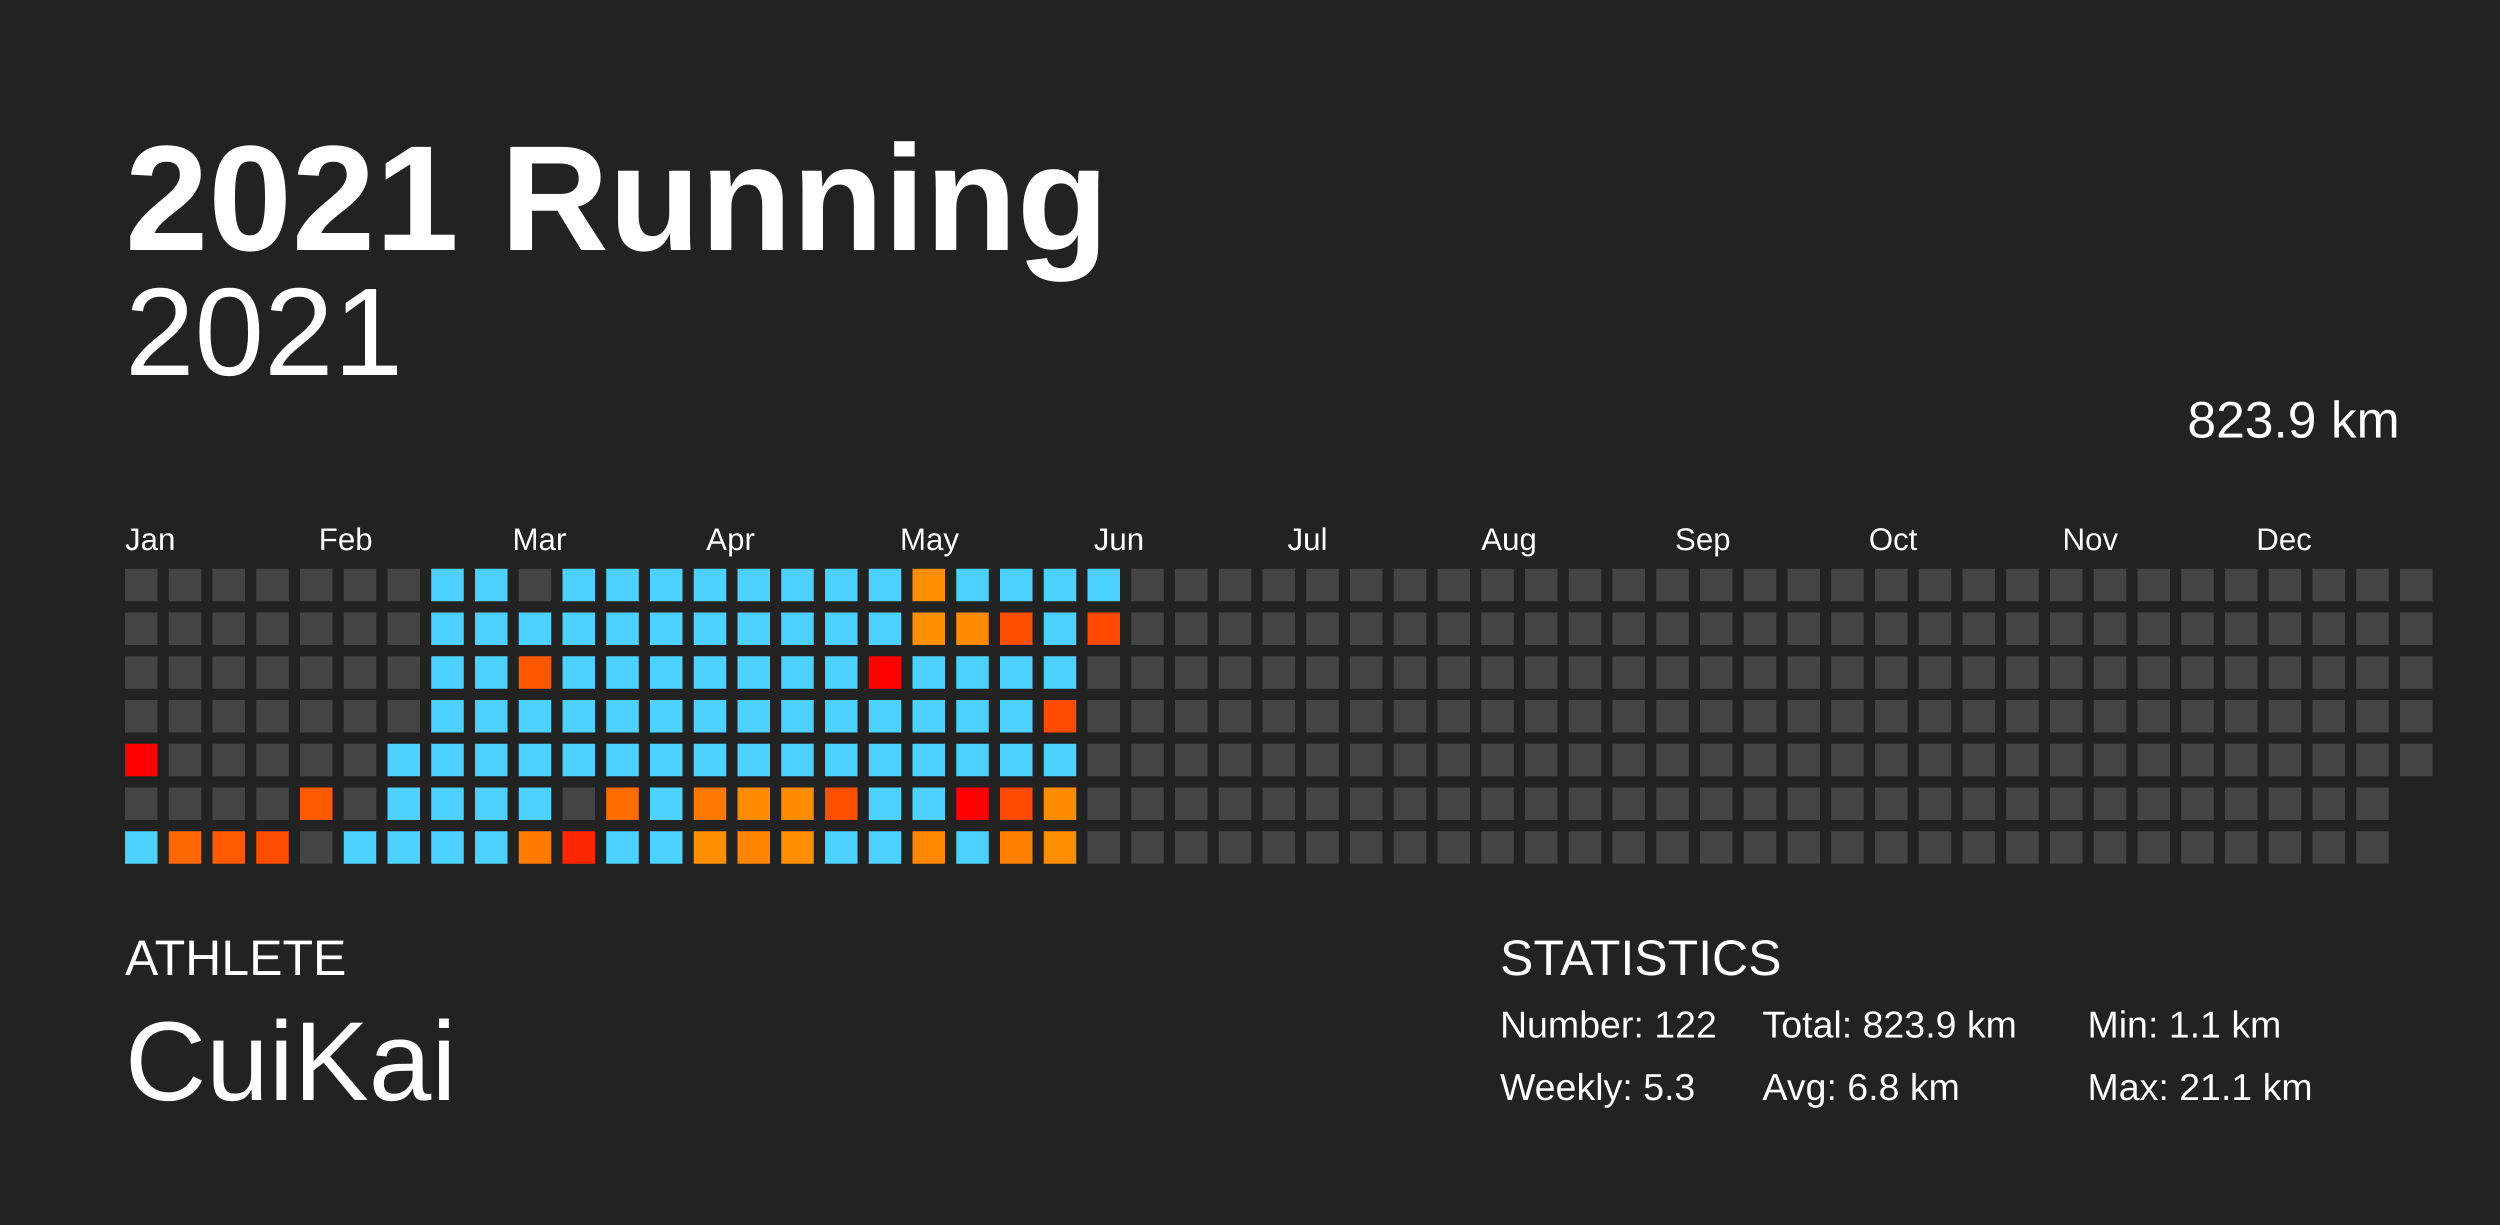
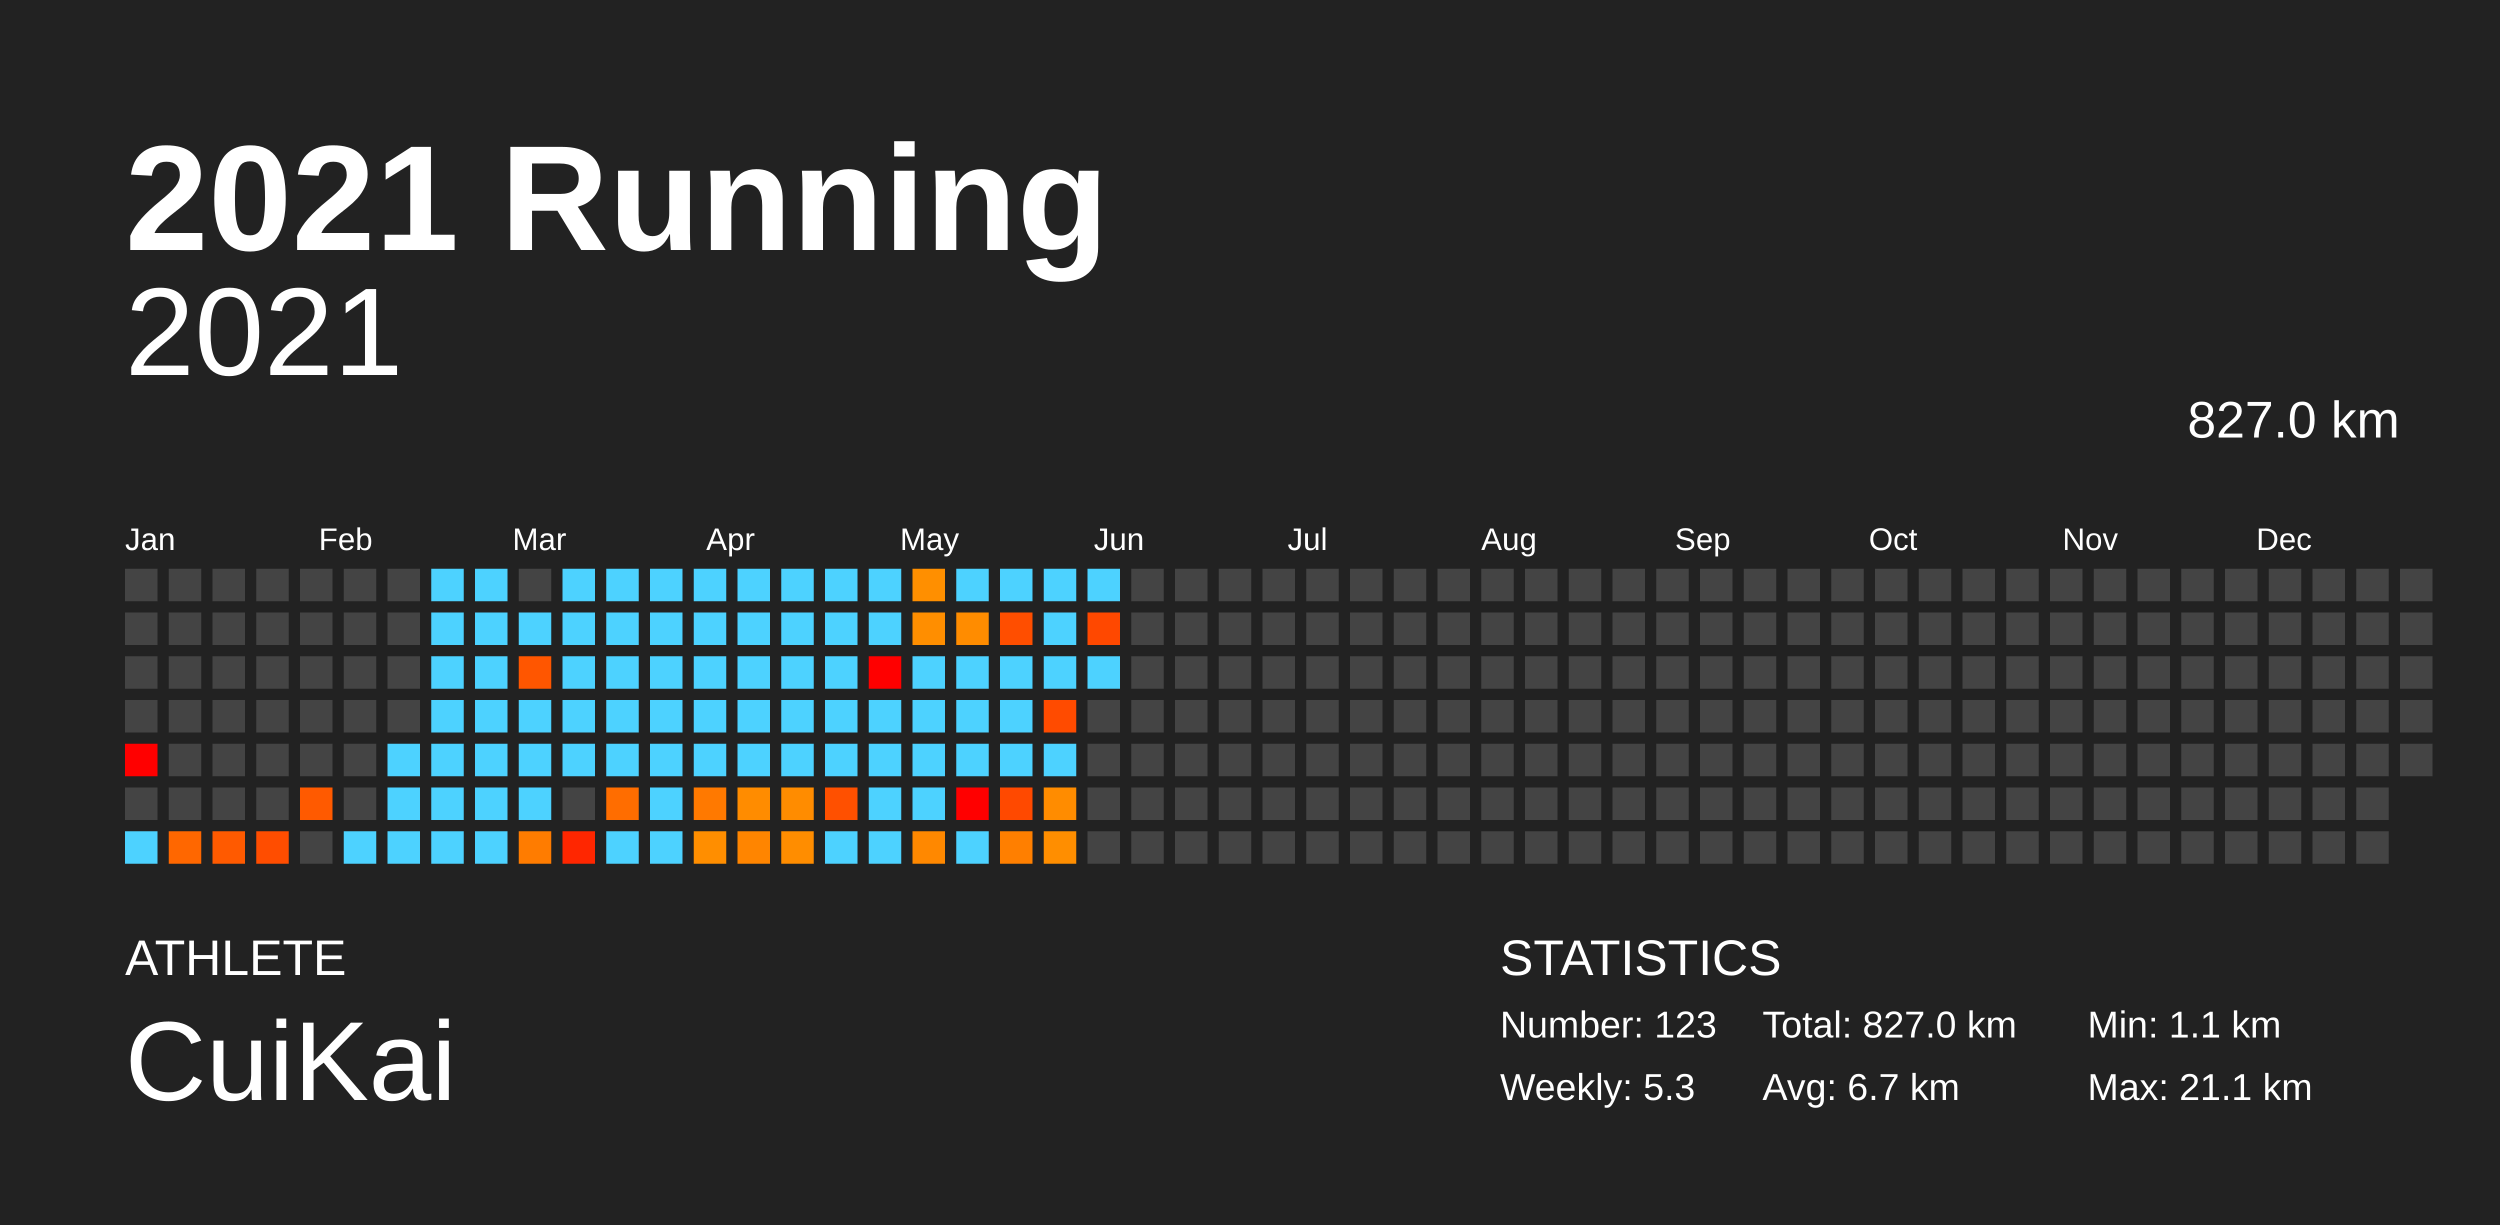
<svg xmlns="http://www.w3.org/2000/svg" baseProfile="full" height="98mm" version="1.1" viewBox="0,0,200,98" width="200mm">
  <defs />
  <rect fill="#222222" height="98" width="200" x="0" y="0" />
  <text fill="#FFFFFF" style="font-size:12px; font-family:Arial; font-weight:bold;" x="10" y="20">2021 Running</text>
  <text fill="#FFFFFF" style="font-size:4px; font-family:Arial" x="10" y="78">ATHLETE</text>
  <text fill="#FFFFFF" style="font-size:9px; font-family:Arial" x="10" y="88">CuiKai</text>
  <text fill="#FFFFFF" style="font-size:4px; font-family:Arial" x="120" y="78">STATISTICS</text>
-   <text fill="#FFFFFF" style="font-size:3px; font-family:Arial" x="120" y="83">Number: 122</text>
+   <text fill="#FFFFFF" style="font-size:3px; font-family:Arial" x="120" y="83">Number: 123</text>
  <text fill="#FFFFFF" style="font-size:3px; font-family:Arial" x="120" y="88">Weekly: 5.3</text>
-   <text fill="#FFFFFF" style="font-size:3px; font-family:Arial" x="141" y="83">Total: 823.9 km</text>
-   <text fill="#FFFFFF" style="font-size:3px; font-family:Arial" x="141" y="88">Avg: 6.8 km</text>
+   <text fill="#FFFFFF" style="font-size:3px; font-family:Arial" x="141" y="83">Total: 827.0 km</text>
+   <text fill="#FFFFFF" style="font-size:3px; font-family:Arial" x="141" y="88">Avg: 6.7 km</text>
  <text fill="#FFFFFF" style="font-size:3px; font-family:Arial" x="167" y="83">Min: 1.1 km</text>
  <text fill="#FFFFFF" style="font-size:3px; font-family:Arial" x="167" y="88">Max: 21.1 km</text>
  <text alignment-baseline="hanging" fill="#FFFFFF" style="font-size:10.0px; font-family:Arial;" x="10" y="30">2021</text>
-   <text alignment-baseline="hanging" fill="#FFFFFF" style="font-size:4.125px; font-family:Arial;" x="175" y="35">823.9 km</text>
+   <text alignment-baseline="hanging" fill="#FFFFFF" style="font-size:4.125px; font-family:Arial;" x="175" y="35">827.0 km</text>
  <text fill="#FFFFFF" style="font-size:2.5px; font-family:Arial" x="10.0" y="44">Jan</text>
  <text fill="#FFFFFF" style="font-size:2.5px; font-family:Arial" x="25.5" y="44">Feb</text>
  <text fill="#FFFFFF" style="font-size:2.5px; font-family:Arial" x="41.0" y="44">Mar</text>
  <text fill="#FFFFFF" style="font-size:2.5px; font-family:Arial" x="56.5" y="44">Apr</text>
  <text fill="#FFFFFF" style="font-size:2.5px; font-family:Arial" x="72.0" y="44">May</text>
  <text fill="#FFFFFF" style="font-size:2.5px; font-family:Arial" x="87.5" y="44">Jun</text>
  <text fill="#FFFFFF" style="font-size:2.5px; font-family:Arial" x="103.0" y="44">Jul</text>
  <text fill="#FFFFFF" style="font-size:2.5px; font-family:Arial" x="118.5" y="44">Aug</text>
  <text fill="#FFFFFF" style="font-size:2.5px; font-family:Arial" x="134.0" y="44">Sep</text>
  <text fill="#FFFFFF" style="font-size:2.5px; font-family:Arial" x="149.5" y="44">Oct</text>
  <text fill="#FFFFFF" style="font-size:2.5px; font-family:Arial" x="165.0" y="44">Nov</text>
  <text fill="#FFFFFF" style="font-size:2.5px; font-family:Arial" x="180.5" y="44">Dec</text>
  <rect fill="#444444" height="2.6" width="2.6" x="10.0" y="45.5" />
  <rect fill="#444444" height="2.6" width="2.6" x="10.0" y="49.0" />
  <rect fill="#444444" height="2.6" width="2.6" x="10.0" y="52.5" />
  <rect fill="#444444" height="2.6" width="2.6" x="10.0" y="56.0" />
  <rect fill="red" height="2.6" width="2.6" x="10.0" y="59.5" />
  <rect fill="#444444" height="2.6" width="2.6" x="10.0" y="63.0" />
  <rect fill="#4dd2ff" height="2.6" width="2.6" x="10.0" y="66.5" />
  <rect fill="#444444" height="2.6" width="2.6" x="13.5" y="45.5" />
  <rect fill="#444444" height="2.6" width="2.6" x="13.5" y="49.0" />
  <rect fill="#444444" height="2.6" width="2.6" x="13.5" y="52.5" />
  <rect fill="#444444" height="2.6" width="2.6" x="13.5" y="56.0" />
  <rect fill="#444444" height="2.6" width="2.6" x="13.5" y="59.5" />
  <rect fill="#444444" height="2.6" width="2.6" x="13.5" y="63.0" />
  <rect fill="#ff6700" height="2.6" width="2.6" x="13.5" y="66.5" />
  <rect fill="#444444" height="2.6" width="2.6" x="17.0" y="45.5" />
  <rect fill="#444444" height="2.6" width="2.6" x="17.0" y="49.0" />
  <rect fill="#444444" height="2.6" width="2.6" x="17.0" y="52.5" />
  <rect fill="#444444" height="2.6" width="2.6" x="17.0" y="56.0" />
  <rect fill="#444444" height="2.6" width="2.6" x="17.0" y="59.5" />
  <rect fill="#444444" height="2.6" width="2.6" x="17.0" y="63.0" />
  <rect fill="#ff5a00" height="2.6" width="2.6" x="17.0" y="66.5" />
  <rect fill="#444444" height="2.6" width="2.6" x="20.5" y="45.5" />
  <rect fill="#444444" height="2.6" width="2.6" x="20.5" y="49.0" />
  <rect fill="#444444" height="2.6" width="2.6" x="20.5" y="52.5" />
  <rect fill="#444444" height="2.6" width="2.6" x="20.5" y="56.0" />
  <rect fill="#444444" height="2.6" width="2.6" x="20.5" y="59.5" />
  <rect fill="#444444" height="2.6" width="2.6" x="20.5" y="63.0" />
  <rect fill="#ff4d00" height="2.6" width="2.6" x="20.5" y="66.5" />
  <rect fill="#444444" height="2.6" width="2.6" x="24.0" y="45.5" />
  <rect fill="#444444" height="2.6" width="2.6" x="24.0" y="49.0" />
  <rect fill="#444444" height="2.6" width="2.6" x="24.0" y="52.5" />
  <rect fill="#444444" height="2.6" width="2.6" x="24.0" y="56.0" />
  <rect fill="#444444" height="2.6" width="2.6" x="24.0" y="59.5" />
  <rect fill="#ff5a00" height="2.6" width="2.6" x="24.0" y="63.0" />
  <rect fill="#444444" height="2.6" width="2.6" x="24.0" y="66.5" />
  <rect fill="#444444" height="2.6" width="2.6" x="27.5" y="45.5" />
  <rect fill="#444444" height="2.6" width="2.6" x="27.5" y="49.0" />
  <rect fill="#444444" height="2.6" width="2.6" x="27.5" y="52.5" />
  <rect fill="#444444" height="2.6" width="2.6" x="27.5" y="56.0" />
  <rect fill="#444444" height="2.6" width="2.6" x="27.5" y="59.5" />
  <rect fill="#444444" height="2.6" width="2.6" x="27.5" y="63.0" />
  <rect fill="#4dd2ff" height="2.6" width="2.6" x="27.5" y="66.5" />
  <rect fill="#444444" height="2.6" width="2.6" x="31.0" y="45.5" />
  <rect fill="#444444" height="2.6" width="2.6" x="31.0" y="49.0" />
  <rect fill="#444444" height="2.6" width="2.6" x="31.0" y="52.5" />
  <rect fill="#444444" height="2.6" width="2.6" x="31.0" y="56.0" />
  <rect fill="#4dd2ff" height="2.6" width="2.6" x="31.0" y="59.5" />
  <rect fill="#4dd2ff" height="2.6" width="2.6" x="31.0" y="63.0" />
  <rect fill="#4dd2ff" height="2.6" width="2.6" x="31.0" y="66.5" />
  <rect fill="#4dd2ff" height="2.6" width="2.6" x="34.5" y="45.5" />
  <rect fill="#4dd2ff" height="2.6" width="2.6" x="34.5" y="49.0" />
  <rect fill="#4dd2ff" height="2.6" width="2.6" x="34.5" y="52.5" />
  <rect fill="#4dd2ff" height="2.6" width="2.6" x="34.5" y="56.0" />
  <rect fill="#4dd2ff" height="2.6" width="2.6" x="34.5" y="59.5" />
  <rect fill="#4dd2ff" height="2.6" width="2.6" x="34.5" y="63.0" />
  <rect fill="#4dd2ff" height="2.6" width="2.6" x="34.5" y="66.5" />
  <rect fill="#4dd2ff" height="2.6" width="2.6" x="38.0" y="45.5" />
  <rect fill="#4dd2ff" height="2.6" width="2.6" x="38.0" y="49.0" />
  <rect fill="#4dd2ff" height="2.6" width="2.6" x="38.0" y="52.5" />
  <rect fill="#4dd2ff" height="2.6" width="2.6" x="38.0" y="56.0" />
  <rect fill="#4dd2ff" height="2.6" width="2.6" x="38.0" y="59.5" />
  <rect fill="#4dd2ff" height="2.6" width="2.6" x="38.0" y="63.0" />
  <rect fill="#4dd2ff" height="2.6" width="2.6" x="38.0" y="66.5" />
  <rect fill="#444444" height="2.6" width="2.6" x="41.5" y="45.5" />
  <rect fill="#4dd2ff" height="2.6" width="2.6" x="41.5" y="49.0" />
  <rect fill="#ff5600" height="2.6" width="2.6" x="41.5" y="52.5" />
  <rect fill="#4dd2ff" height="2.6" width="2.6" x="41.5" y="56.0" />
  <rect fill="#4dd2ff" height="2.6" width="2.6" x="41.5" y="59.5" />
  <rect fill="#4dd2ff" height="2.6" width="2.6" x="41.5" y="63.0" />
  <rect fill="#ff7c00" height="2.6" width="2.6" x="41.5" y="66.5" />
  <rect fill="#4dd2ff" height="2.6" width="2.6" x="45.0" y="45.5" />
  <rect fill="#4dd2ff" height="2.6" width="2.6" x="45.0" y="49.0" />
  <rect fill="#4dd2ff" height="2.6" width="2.6" x="45.0" y="52.5" />
  <rect fill="#4dd2ff" height="2.6" width="2.6" x="45.0" y="56.0" />
  <rect fill="#4dd2ff" height="2.6" width="2.6" x="45.0" y="59.5" />
  <rect fill="#444444" height="2.6" width="2.6" x="45.0" y="63.0" />
  <rect fill="#ff2600" height="2.6" width="2.6" x="45.0" y="66.5" />
  <rect fill="#4dd2ff" height="2.6" width="2.6" x="48.5" y="45.5" />
  <rect fill="#4dd2ff" height="2.6" width="2.6" x="48.5" y="49.0" />
  <rect fill="#4dd2ff" height="2.6" width="2.6" x="48.5" y="52.5" />
  <rect fill="#4dd2ff" height="2.6" width="2.6" x="48.5" y="56.0" />
  <rect fill="#4dd2ff" height="2.6" width="2.6" x="48.5" y="59.5" />
  <rect fill="#ff6d00" height="2.6" width="2.6" x="48.5" y="63.0" />
  <rect fill="#4dd2ff" height="2.6" width="2.6" x="48.5" y="66.5" />
  <rect fill="#4dd2ff" height="2.6" width="2.6" x="52.0" y="45.5" />
  <rect fill="#4dd2ff" height="2.6" width="2.6" x="52.0" y="49.0" />
  <rect fill="#4dd2ff" height="2.6" width="2.6" x="52.0" y="52.5" />
  <rect fill="#4dd2ff" height="2.6" width="2.6" x="52.0" y="56.0" />
  <rect fill="#4dd2ff" height="2.6" width="2.6" x="52.0" y="59.5" />
  <rect fill="#4dd2ff" height="2.6" width="2.6" x="52.0" y="63.0" />
  <rect fill="#4dd2ff" height="2.6" width="2.6" x="52.0" y="66.5" />
  <rect fill="#4dd2ff" height="2.6" width="2.6" x="55.5" y="45.5" />
  <rect fill="#4dd2ff" height="2.6" width="2.6" x="55.5" y="49.0" />
  <rect fill="#4dd2ff" height="2.6" width="2.6" x="55.5" y="52.5" />
  <rect fill="#4dd2ff" height="2.6" width="2.6" x="55.5" y="56.0" />
  <rect fill="#4dd2ff" height="2.6" width="2.6" x="55.5" y="59.5" />
  <rect fill="#ff7900" height="2.6" width="2.6" x="55.5" y="63.0" />
  <rect fill="#ff8e00" height="2.6" width="2.6" x="55.5" y="66.5" />
  <rect fill="#4dd2ff" height="2.6" width="2.6" x="59.0" y="45.5" />
  <rect fill="#4dd2ff" height="2.6" width="2.6" x="59.0" y="49.0" />
  <rect fill="#4dd2ff" height="2.6" width="2.6" x="59.0" y="52.5" />
  <rect fill="#4dd2ff" height="2.6" width="2.6" x="59.0" y="56.0" />
  <rect fill="#4dd2ff" height="2.6" width="2.6" x="59.0" y="59.5" />
  <rect fill="#ff8c00" height="2.6" width="2.6" x="59.0" y="63.0" />
  <rect fill="#ff8500" height="2.6" width="2.6" x="59.0" y="66.5" />
  <rect fill="#4dd2ff" height="2.6" width="2.6" x="62.5" y="45.5" />
  <rect fill="#4dd2ff" height="2.6" width="2.6" x="62.5" y="49.0" />
  <rect fill="#4dd2ff" height="2.6" width="2.6" x="62.5" y="52.5" />
  <rect fill="#4dd2ff" height="2.6" width="2.6" x="62.5" y="56.0" />
  <rect fill="#4dd2ff" height="2.6" width="2.6" x="62.5" y="59.5" />
  <rect fill="#ff8c00" height="2.6" width="2.6" x="62.5" y="63.0" />
  <rect fill="#ff8d00" height="2.6" width="2.6" x="62.5" y="66.5" />
  <rect fill="#4dd2ff" height="2.6" width="2.6" x="66.0" y="45.5" />
  <rect fill="#4dd2ff" height="2.6" width="2.6" x="66.0" y="49.0" />
  <rect fill="#4dd2ff" height="2.6" width="2.6" x="66.0" y="52.5" />
  <rect fill="#4dd2ff" height="2.6" width="2.6" x="66.0" y="56.0" />
  <rect fill="#4dd2ff" height="2.6" width="2.6" x="66.0" y="59.5" />
  <rect fill="#ff5000" height="2.6" width="2.6" x="66.0" y="63.0" />
  <rect fill="#4dd2ff" height="2.6" width="2.6" x="66.0" y="66.5" />
  <rect fill="#4dd2ff" height="2.6" width="2.6" x="69.5" y="45.5" />
  <rect fill="#4dd2ff" height="2.6" width="2.6" x="69.5" y="49.0" />
  <rect fill="red" height="2.6" width="2.6" x="69.5" y="52.5" />
  <rect fill="#4dd2ff" height="2.6" width="2.6" x="69.5" y="56.0" />
  <rect fill="#4dd2ff" height="2.6" width="2.6" x="69.5" y="59.5" />
  <rect fill="#4dd2ff" height="2.6" width="2.6" x="69.5" y="63.0" />
  <rect fill="#4dd2ff" height="2.6" width="2.6" x="69.5" y="66.5" />
  <rect fill="#ff8f00" height="2.6" width="2.6" x="73.0" y="45.5" />
  <rect fill="#ff8e00" height="2.6" width="2.6" x="73.0" y="49.0" />
  <rect fill="#4dd2ff" height="2.6" width="2.6" x="73.0" y="52.5" />
  <rect fill="#4dd2ff" height="2.6" width="2.6" x="73.0" y="56.0" />
  <rect fill="#4dd2ff" height="2.6" width="2.6" x="73.0" y="59.5" />
  <rect fill="#4dd2ff" height="2.6" width="2.6" x="73.0" y="63.0" />
  <rect fill="#ff8800" height="2.6" width="2.6" x="73.0" y="66.5" />
  <rect fill="#4dd2ff" height="2.6" width="2.6" x="76.5" y="45.5" />
  <rect fill="#ff8c00" height="2.6" width="2.6" x="76.5" y="49.0" />
  <rect fill="#4dd2ff" height="2.6" width="2.6" x="76.5" y="52.5" />
  <rect fill="#4dd2ff" height="2.6" width="2.6" x="76.5" y="56.0" />
  <rect fill="#4dd2ff" height="2.6" width="2.6" x="76.5" y="59.5" />
  <rect fill="red" height="2.6" width="2.6" x="76.5" y="63.0" />
  <rect fill="#4dd2ff" height="2.6" width="2.6" x="76.5" y="66.5" />
  <rect fill="#4dd2ff" height="2.6" width="2.6" x="80.0" y="45.5" />
  <rect fill="#ff4e00" height="2.6" width="2.6" x="80.0" y="49.0" />
  <rect fill="#4dd2ff" height="2.6" width="2.6" x="80.0" y="52.5" />
  <rect fill="#4dd2ff" height="2.6" width="2.6" x="80.0" y="56.0" />
  <rect fill="#4dd2ff" height="2.6" width="2.6" x="80.0" y="59.5" />
  <rect fill="#ff4900" height="2.6" width="2.6" x="80.0" y="63.0" />
  <rect fill="#ff7f00" height="2.6" width="2.6" x="80.0" y="66.5" />
  <rect fill="#4dd2ff" height="2.6" width="2.6" x="83.5" y="45.5" />
  <rect fill="#4dd2ff" height="2.6" width="2.6" x="83.5" y="49.0" />
  <rect fill="#4dd2ff" height="2.6" width="2.6" x="83.5" y="52.5" />
  <rect fill="#ff4b00" height="2.6" width="2.6" x="83.5" y="56.0" />
  <rect fill="#4dd2ff" height="2.6" width="2.6" x="83.5" y="59.5" />
  <rect fill="#ff8c00" height="2.6" width="2.6" x="83.5" y="63.0" />
  <rect fill="#ff8e00" height="2.6" width="2.6" x="83.5" y="66.5" />
  <rect fill="#4dd2ff" height="2.6" width="2.6" x="87.0" y="45.5" />
  <rect fill="#ff4800" height="2.6" width="2.6" x="87.0" y="49.0" />
-   <rect fill="#444444" height="2.6" width="2.6" x="87.0" y="52.5" />
+   <rect fill="#4dd2ff" height="2.6" width="2.6" x="87.0" y="52.5" />
  <rect fill="#444444" height="2.6" width="2.6" x="87.0" y="56.0" />
  <rect fill="#444444" height="2.6" width="2.6" x="87.0" y="59.5" />
  <rect fill="#444444" height="2.6" width="2.6" x="87.0" y="63.0" />
  <rect fill="#444444" height="2.6" width="2.6" x="87.0" y="66.5" />
  <rect fill="#444444" height="2.6" width="2.6" x="90.5" y="45.5" />
  <rect fill="#444444" height="2.6" width="2.6" x="90.5" y="49.0" />
  <rect fill="#444444" height="2.6" width="2.6" x="90.5" y="52.5" />
  <rect fill="#444444" height="2.6" width="2.6" x="90.5" y="56.0" />
  <rect fill="#444444" height="2.6" width="2.6" x="90.5" y="59.5" />
  <rect fill="#444444" height="2.6" width="2.6" x="90.5" y="63.0" />
  <rect fill="#444444" height="2.6" width="2.6" x="90.5" y="66.5" />
  <rect fill="#444444" height="2.6" width="2.6" x="94.0" y="45.5" />
  <rect fill="#444444" height="2.6" width="2.6" x="94.0" y="49.0" />
  <rect fill="#444444" height="2.6" width="2.6" x="94.0" y="52.5" />
  <rect fill="#444444" height="2.6" width="2.6" x="94.0" y="56.0" />
  <rect fill="#444444" height="2.6" width="2.6" x="94.0" y="59.5" />
  <rect fill="#444444" height="2.6" width="2.6" x="94.0" y="63.0" />
  <rect fill="#444444" height="2.6" width="2.6" x="94.0" y="66.5" />
  <rect fill="#444444" height="2.6" width="2.6" x="97.5" y="45.5" />
  <rect fill="#444444" height="2.6" width="2.6" x="97.5" y="49.0" />
  <rect fill="#444444" height="2.6" width="2.6" x="97.5" y="52.5" />
  <rect fill="#444444" height="2.6" width="2.6" x="97.5" y="56.0" />
  <rect fill="#444444" height="2.6" width="2.6" x="97.5" y="59.5" />
  <rect fill="#444444" height="2.6" width="2.6" x="97.5" y="63.0" />
  <rect fill="#444444" height="2.6" width="2.6" x="97.5" y="66.5" />
  <rect fill="#444444" height="2.6" width="2.6" x="101.0" y="45.5" />
  <rect fill="#444444" height="2.6" width="2.6" x="101.0" y="49.0" />
  <rect fill="#444444" height="2.6" width="2.6" x="101.0" y="52.5" />
  <rect fill="#444444" height="2.6" width="2.6" x="101.0" y="56.0" />
  <rect fill="#444444" height="2.6" width="2.6" x="101.0" y="59.5" />
  <rect fill="#444444" height="2.6" width="2.6" x="101.0" y="63.0" />
  <rect fill="#444444" height="2.6" width="2.6" x="101.0" y="66.5" />
  <rect fill="#444444" height="2.6" width="2.6" x="104.5" y="45.5" />
  <rect fill="#444444" height="2.6" width="2.6" x="104.5" y="49.0" />
  <rect fill="#444444" height="2.6" width="2.6" x="104.5" y="52.5" />
  <rect fill="#444444" height="2.6" width="2.6" x="104.5" y="56.0" />
  <rect fill="#444444" height="2.6" width="2.6" x="104.5" y="59.5" />
  <rect fill="#444444" height="2.6" width="2.6" x="104.5" y="63.0" />
  <rect fill="#444444" height="2.6" width="2.6" x="104.5" y="66.5" />
  <rect fill="#444444" height="2.6" width="2.6" x="108.0" y="45.5" />
  <rect fill="#444444" height="2.6" width="2.6" x="108.0" y="49.0" />
  <rect fill="#444444" height="2.6" width="2.6" x="108.0" y="52.5" />
  <rect fill="#444444" height="2.6" width="2.6" x="108.0" y="56.0" />
  <rect fill="#444444" height="2.6" width="2.6" x="108.0" y="59.5" />
  <rect fill="#444444" height="2.6" width="2.6" x="108.0" y="63.0" />
  <rect fill="#444444" height="2.6" width="2.6" x="108.0" y="66.5" />
  <rect fill="#444444" height="2.6" width="2.6" x="111.5" y="45.5" />
  <rect fill="#444444" height="2.6" width="2.6" x="111.5" y="49.0" />
  <rect fill="#444444" height="2.6" width="2.6" x="111.5" y="52.5" />
  <rect fill="#444444" height="2.6" width="2.6" x="111.5" y="56.0" />
  <rect fill="#444444" height="2.6" width="2.6" x="111.5" y="59.5" />
  <rect fill="#444444" height="2.6" width="2.6" x="111.5" y="63.0" />
  <rect fill="#444444" height="2.6" width="2.6" x="111.5" y="66.5" />
  <rect fill="#444444" height="2.6" width="2.6" x="115.0" y="45.5" />
  <rect fill="#444444" height="2.6" width="2.6" x="115.0" y="49.0" />
  <rect fill="#444444" height="2.6" width="2.6" x="115.0" y="52.5" />
  <rect fill="#444444" height="2.6" width="2.6" x="115.0" y="56.0" />
  <rect fill="#444444" height="2.6" width="2.6" x="115.0" y="59.5" />
  <rect fill="#444444" height="2.6" width="2.6" x="115.0" y="63.0" />
  <rect fill="#444444" height="2.6" width="2.6" x="115.0" y="66.5" />
  <rect fill="#444444" height="2.6" width="2.6" x="118.5" y="45.5" />
  <rect fill="#444444" height="2.6" width="2.6" x="118.5" y="49.0" />
  <rect fill="#444444" height="2.6" width="2.6" x="118.5" y="52.5" />
  <rect fill="#444444" height="2.6" width="2.6" x="118.5" y="56.0" />
  <rect fill="#444444" height="2.6" width="2.6" x="118.5" y="59.5" />
  <rect fill="#444444" height="2.6" width="2.6" x="118.5" y="63.0" />
  <rect fill="#444444" height="2.6" width="2.6" x="118.5" y="66.5" />
  <rect fill="#444444" height="2.6" width="2.6" x="122.0" y="45.5" />
  <rect fill="#444444" height="2.6" width="2.6" x="122.0" y="49.0" />
  <rect fill="#444444" height="2.6" width="2.6" x="122.0" y="52.5" />
  <rect fill="#444444" height="2.6" width="2.6" x="122.0" y="56.0" />
  <rect fill="#444444" height="2.6" width="2.6" x="122.0" y="59.5" />
  <rect fill="#444444" height="2.6" width="2.6" x="122.0" y="63.0" />
  <rect fill="#444444" height="2.6" width="2.6" x="122.0" y="66.5" />
  <rect fill="#444444" height="2.6" width="2.6" x="125.5" y="45.5" />
  <rect fill="#444444" height="2.6" width="2.6" x="125.5" y="49.0" />
  <rect fill="#444444" height="2.6" width="2.6" x="125.5" y="52.5" />
  <rect fill="#444444" height="2.6" width="2.6" x="125.5" y="56.0" />
  <rect fill="#444444" height="2.6" width="2.6" x="125.5" y="59.5" />
  <rect fill="#444444" height="2.6" width="2.6" x="125.5" y="63.0" />
  <rect fill="#444444" height="2.6" width="2.6" x="125.5" y="66.5" />
  <rect fill="#444444" height="2.6" width="2.6" x="129.0" y="45.5" />
  <rect fill="#444444" height="2.6" width="2.6" x="129.0" y="49.0" />
  <rect fill="#444444" height="2.6" width="2.6" x="129.0" y="52.5" />
  <rect fill="#444444" height="2.6" width="2.6" x="129.0" y="56.0" />
  <rect fill="#444444" height="2.6" width="2.6" x="129.0" y="59.5" />
  <rect fill="#444444" height="2.6" width="2.6" x="129.0" y="63.0" />
  <rect fill="#444444" height="2.6" width="2.6" x="129.0" y="66.5" />
  <rect fill="#444444" height="2.6" width="2.6" x="132.5" y="45.5" />
  <rect fill="#444444" height="2.6" width="2.6" x="132.5" y="49.0" />
  <rect fill="#444444" height="2.6" width="2.6" x="132.5" y="52.5" />
  <rect fill="#444444" height="2.6" width="2.6" x="132.5" y="56.0" />
  <rect fill="#444444" height="2.6" width="2.6" x="132.5" y="59.5" />
  <rect fill="#444444" height="2.6" width="2.6" x="132.5" y="63.0" />
  <rect fill="#444444" height="2.6" width="2.6" x="132.5" y="66.5" />
  <rect fill="#444444" height="2.6" width="2.6" x="136.0" y="45.5" />
  <rect fill="#444444" height="2.6" width="2.6" x="136.0" y="49.0" />
  <rect fill="#444444" height="2.6" width="2.6" x="136.0" y="52.5" />
  <rect fill="#444444" height="2.6" width="2.6" x="136.0" y="56.0" />
  <rect fill="#444444" height="2.6" width="2.6" x="136.0" y="59.5" />
  <rect fill="#444444" height="2.6" width="2.6" x="136.0" y="63.0" />
  <rect fill="#444444" height="2.6" width="2.6" x="136.0" y="66.5" />
  <rect fill="#444444" height="2.6" width="2.6" x="139.5" y="45.5" />
  <rect fill="#444444" height="2.6" width="2.6" x="139.5" y="49.0" />
  <rect fill="#444444" height="2.6" width="2.6" x="139.5" y="52.5" />
  <rect fill="#444444" height="2.6" width="2.6" x="139.5" y="56.0" />
  <rect fill="#444444" height="2.6" width="2.6" x="139.5" y="59.5" />
  <rect fill="#444444" height="2.6" width="2.6" x="139.5" y="63.0" />
  <rect fill="#444444" height="2.6" width="2.6" x="139.5" y="66.5" />
  <rect fill="#444444" height="2.6" width="2.6" x="143.0" y="45.5" />
  <rect fill="#444444" height="2.6" width="2.6" x="143.0" y="49.0" />
  <rect fill="#444444" height="2.6" width="2.6" x="143.0" y="52.5" />
  <rect fill="#444444" height="2.6" width="2.6" x="143.0" y="56.0" />
  <rect fill="#444444" height="2.6" width="2.6" x="143.0" y="59.5" />
  <rect fill="#444444" height="2.6" width="2.6" x="143.0" y="63.0" />
  <rect fill="#444444" height="2.6" width="2.6" x="143.0" y="66.5" />
  <rect fill="#444444" height="2.6" width="2.6" x="146.5" y="45.5" />
  <rect fill="#444444" height="2.6" width="2.6" x="146.5" y="49.0" />
  <rect fill="#444444" height="2.6" width="2.6" x="146.5" y="52.5" />
  <rect fill="#444444" height="2.6" width="2.6" x="146.5" y="56.0" />
  <rect fill="#444444" height="2.6" width="2.6" x="146.5" y="59.5" />
  <rect fill="#444444" height="2.6" width="2.6" x="146.5" y="63.0" />
  <rect fill="#444444" height="2.6" width="2.6" x="146.5" y="66.5" />
  <rect fill="#444444" height="2.6" width="2.6" x="150.0" y="45.5" />
  <rect fill="#444444" height="2.6" width="2.6" x="150.0" y="49.0" />
  <rect fill="#444444" height="2.6" width="2.6" x="150.0" y="52.5" />
  <rect fill="#444444" height="2.6" width="2.6" x="150.0" y="56.0" />
  <rect fill="#444444" height="2.6" width="2.6" x="150.0" y="59.5" />
  <rect fill="#444444" height="2.6" width="2.6" x="150.0" y="63.0" />
  <rect fill="#444444" height="2.6" width="2.6" x="150.0" y="66.5" />
  <rect fill="#444444" height="2.6" width="2.6" x="153.5" y="45.5" />
  <rect fill="#444444" height="2.6" width="2.6" x="153.5" y="49.0" />
  <rect fill="#444444" height="2.6" width="2.6" x="153.5" y="52.5" />
  <rect fill="#444444" height="2.6" width="2.6" x="153.5" y="56.0" />
  <rect fill="#444444" height="2.6" width="2.6" x="153.5" y="59.5" />
  <rect fill="#444444" height="2.6" width="2.6" x="153.5" y="63.0" />
  <rect fill="#444444" height="2.6" width="2.6" x="153.5" y="66.5" />
  <rect fill="#444444" height="2.6" width="2.6" x="157.0" y="45.5" />
  <rect fill="#444444" height="2.6" width="2.6" x="157.0" y="49.0" />
  <rect fill="#444444" height="2.6" width="2.6" x="157.0" y="52.5" />
  <rect fill="#444444" height="2.6" width="2.6" x="157.0" y="56.0" />
  <rect fill="#444444" height="2.6" width="2.6" x="157.0" y="59.5" />
  <rect fill="#444444" height="2.6" width="2.6" x="157.0" y="63.0" />
  <rect fill="#444444" height="2.6" width="2.6" x="157.0" y="66.5" />
  <rect fill="#444444" height="2.6" width="2.6" x="160.5" y="45.5" />
  <rect fill="#444444" height="2.6" width="2.6" x="160.5" y="49.0" />
  <rect fill="#444444" height="2.6" width="2.6" x="160.5" y="52.5" />
  <rect fill="#444444" height="2.6" width="2.6" x="160.5" y="56.0" />
  <rect fill="#444444" height="2.6" width="2.6" x="160.5" y="59.5" />
  <rect fill="#444444" height="2.6" width="2.6" x="160.5" y="63.0" />
  <rect fill="#444444" height="2.6" width="2.6" x="160.5" y="66.5" />
  <rect fill="#444444" height="2.6" width="2.6" x="164.0" y="45.5" />
  <rect fill="#444444" height="2.6" width="2.6" x="164.0" y="49.0" />
  <rect fill="#444444" height="2.6" width="2.6" x="164.0" y="52.5" />
  <rect fill="#444444" height="2.6" width="2.6" x="164.0" y="56.0" />
  <rect fill="#444444" height="2.6" width="2.6" x="164.0" y="59.5" />
  <rect fill="#444444" height="2.6" width="2.6" x="164.0" y="63.0" />
  <rect fill="#444444" height="2.6" width="2.6" x="164.0" y="66.5" />
  <rect fill="#444444" height="2.6" width="2.6" x="167.5" y="45.5" />
  <rect fill="#444444" height="2.6" width="2.6" x="167.5" y="49.0" />
  <rect fill="#444444" height="2.6" width="2.6" x="167.5" y="52.5" />
  <rect fill="#444444" height="2.6" width="2.6" x="167.5" y="56.0" />
  <rect fill="#444444" height="2.6" width="2.6" x="167.5" y="59.5" />
  <rect fill="#444444" height="2.6" width="2.6" x="167.5" y="63.0" />
  <rect fill="#444444" height="2.6" width="2.6" x="167.5" y="66.5" />
  <rect fill="#444444" height="2.6" width="2.6" x="171.0" y="45.5" />
  <rect fill="#444444" height="2.6" width="2.6" x="171.0" y="49.0" />
  <rect fill="#444444" height="2.6" width="2.6" x="171.0" y="52.5" />
  <rect fill="#444444" height="2.6" width="2.6" x="171.0" y="56.0" />
  <rect fill="#444444" height="2.6" width="2.6" x="171.0" y="59.5" />
  <rect fill="#444444" height="2.6" width="2.6" x="171.0" y="63.0" />
  <rect fill="#444444" height="2.6" width="2.6" x="171.0" y="66.5" />
  <rect fill="#444444" height="2.6" width="2.6" x="174.5" y="45.5" />
  <rect fill="#444444" height="2.6" width="2.6" x="174.5" y="49.0" />
  <rect fill="#444444" height="2.6" width="2.6" x="174.5" y="52.5" />
  <rect fill="#444444" height="2.6" width="2.6" x="174.5" y="56.0" />
  <rect fill="#444444" height="2.6" width="2.6" x="174.5" y="59.5" />
  <rect fill="#444444" height="2.6" width="2.6" x="174.5" y="63.0" />
  <rect fill="#444444" height="2.6" width="2.6" x="174.5" y="66.5" />
  <rect fill="#444444" height="2.6" width="2.6" x="178.0" y="45.5" />
  <rect fill="#444444" height="2.6" width="2.6" x="178.0" y="49.0" />
  <rect fill="#444444" height="2.6" width="2.6" x="178.0" y="52.5" />
  <rect fill="#444444" height="2.6" width="2.6" x="178.0" y="56.0" />
  <rect fill="#444444" height="2.6" width="2.6" x="178.0" y="59.5" />
  <rect fill="#444444" height="2.6" width="2.6" x="178.0" y="63.0" />
  <rect fill="#444444" height="2.6" width="2.6" x="178.0" y="66.5" />
  <rect fill="#444444" height="2.6" width="2.6" x="181.5" y="45.5" />
  <rect fill="#444444" height="2.6" width="2.6" x="181.5" y="49.0" />
  <rect fill="#444444" height="2.6" width="2.6" x="181.5" y="52.5" />
  <rect fill="#444444" height="2.6" width="2.6" x="181.5" y="56.0" />
  <rect fill="#444444" height="2.6" width="2.6" x="181.5" y="59.5" />
  <rect fill="#444444" height="2.6" width="2.6" x="181.5" y="63.0" />
  <rect fill="#444444" height="2.6" width="2.6" x="181.5" y="66.5" />
  <rect fill="#444444" height="2.6" width="2.6" x="185.0" y="45.5" />
  <rect fill="#444444" height="2.6" width="2.6" x="185.0" y="49.0" />
  <rect fill="#444444" height="2.6" width="2.6" x="185.0" y="52.5" />
  <rect fill="#444444" height="2.6" width="2.6" x="185.0" y="56.0" />
  <rect fill="#444444" height="2.6" width="2.6" x="185.0" y="59.5" />
  <rect fill="#444444" height="2.6" width="2.6" x="185.0" y="63.0" />
  <rect fill="#444444" height="2.6" width="2.6" x="185.0" y="66.5" />
  <rect fill="#444444" height="2.6" width="2.6" x="188.5" y="45.5" />
  <rect fill="#444444" height="2.6" width="2.6" x="188.5" y="49.0" />
  <rect fill="#444444" height="2.6" width="2.6" x="188.5" y="52.5" />
  <rect fill="#444444" height="2.6" width="2.6" x="188.5" y="56.0" />
  <rect fill="#444444" height="2.6" width="2.6" x="188.5" y="59.5" />
  <rect fill="#444444" height="2.6" width="2.6" x="188.5" y="63.0" />
  <rect fill="#444444" height="2.6" width="2.6" x="188.5" y="66.5" />
  <rect fill="#444444" height="2.6" width="2.6" x="192.0" y="45.5" />
  <rect fill="#444444" height="2.6" width="2.6" x="192.0" y="49.0" />
  <rect fill="#444444" height="2.6" width="2.6" x="192.0" y="52.5" />
  <rect fill="#444444" height="2.6" width="2.6" x="192.0" y="56.0" />
  <rect fill="#444444" height="2.6" width="2.6" x="192.0" y="59.5" />
</svg>
